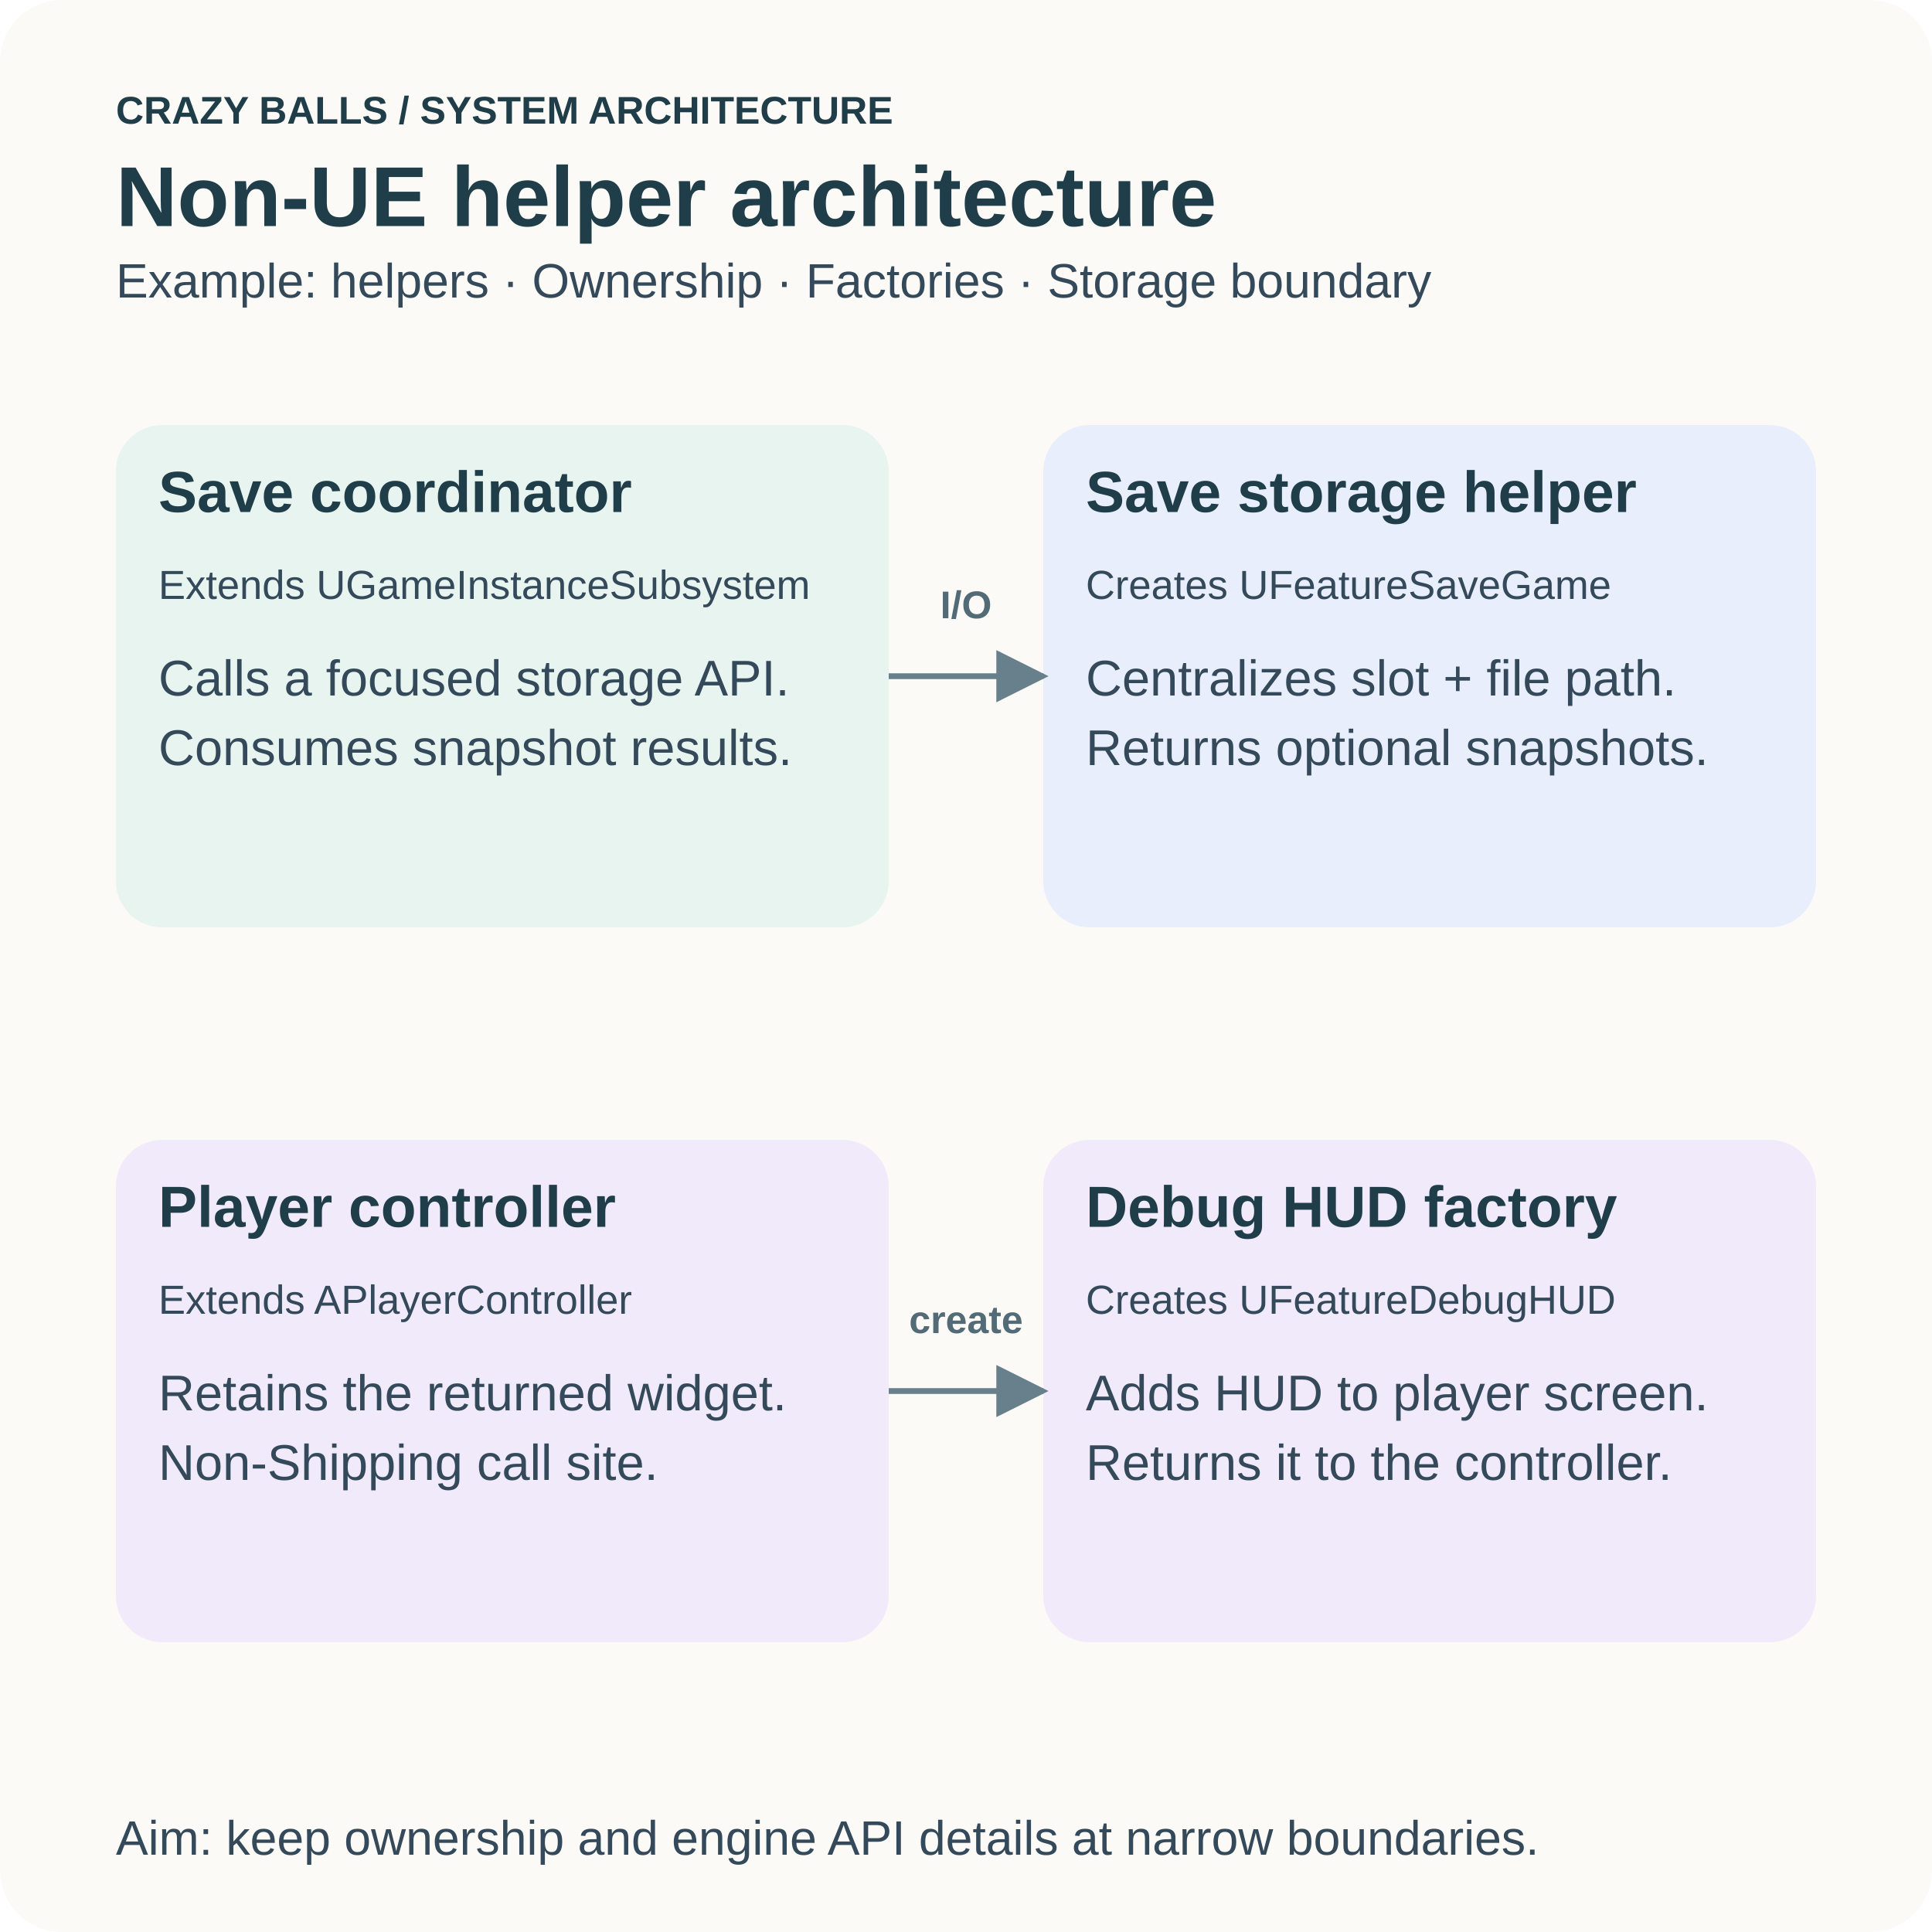
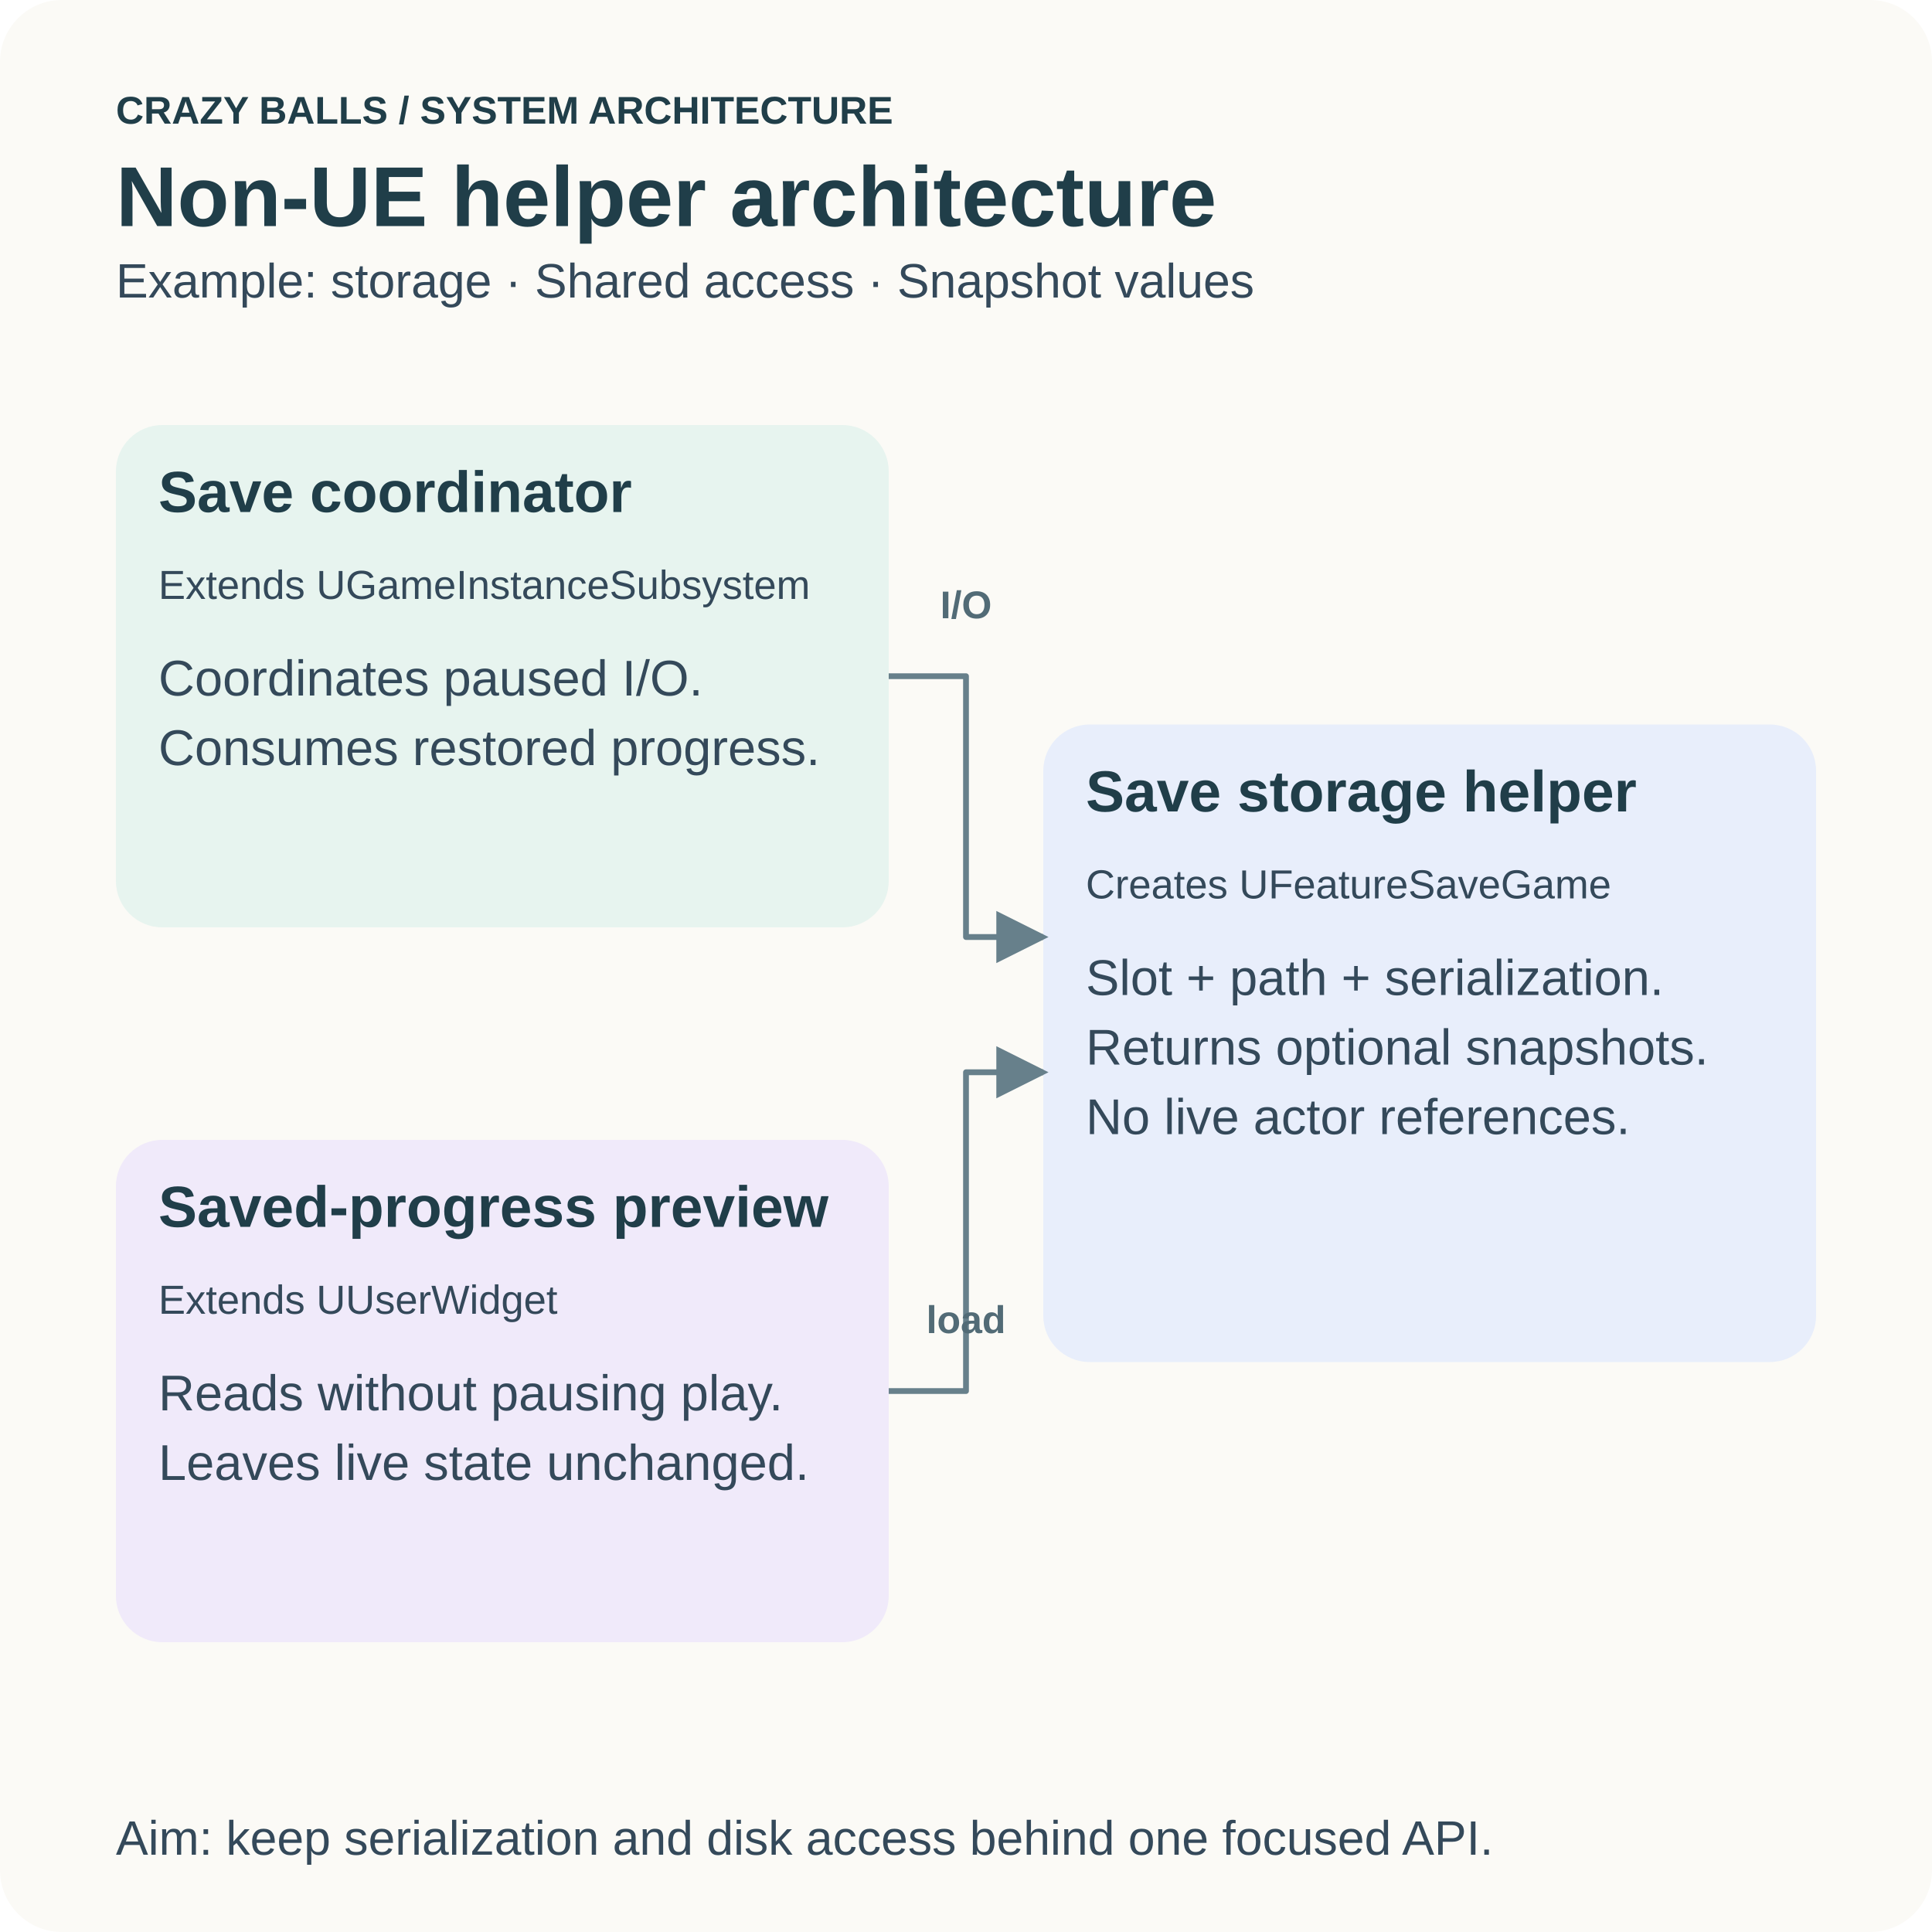
<svg xmlns="http://www.w3.org/2000/svg" width="1000" height="1000" viewBox="0 0 1000 1000" role="img" aria-labelledby="title desc">
  <defs>
    <marker id="arrow" viewBox="0 0 10 10" refX="9" refY="5" markerWidth="9" markerHeight="9" orient="auto">
      <path d="M 0 0 L 10 5 L 0 10 z" fill="#67808b" />
    </marker>
  </defs>
  <g font-family="Segoe UI, Arial, sans-serif">
    <rect width="1000" height="1000" rx="32" fill="#fbfaf6" />
    <text x="60" y="64" font-size="20" font-weight="700" fill="#203e49">CRAZY BALLS / SYSTEM ARCHITECTURE</text>
    <text x="60" y="117" font-size="44" font-weight="700" fill="#203e49">Non-UE helper architecture</text>
-     <text x="60" y="154" font-size="25" font-weight="400" fill="#34495a">Example: helpers · Ownership · Factories · Storage boundary</text>
+     <text x="60" y="154" font-size="25" font-weight="400" fill="#34495a">Example: storage · Shared access · Snapshot values</text>
    <rect x="60" y="220" width="400" height="260" rx="24" fill="#e7f4ef" />
    <text x="82" y="265" font-size="30" font-weight="700" fill="#203e49">Save coordinator</text>
    <text x="82" y="310" font-size="21" font-weight="400" fill="#34495a">Extends UGameInstanceSubsystem</text>
-     <text x="82" y="360" font-size="26" font-weight="400" fill="#34495a">Calls a focused storage API.</text>
-     <text x="82" y="396" font-size="26" font-weight="400" fill="#34495a">Consumes snapshot results.</text>
-     <rect x="540" y="220" width="400" height="260" rx="24" fill="#e8eefb" />
-     <text x="562" y="265" font-size="30" font-weight="700" fill="#203e49">Save storage helper</text>
-     <text x="562" y="310" font-size="21" font-weight="400" fill="#34495a">Creates UFeatureSaveGame</text>
-     <text x="562" y="360" font-size="26" font-weight="400" fill="#34495a">Centralizes slot + file path.</text>
-     <text x="562" y="396" font-size="26" font-weight="400" fill="#34495a">Returns optional snapshots.</text>
+     <text x="82" y="360" font-size="26" font-weight="400" fill="#34495a">Coordinates paused I/O.</text>
+     <text x="82" y="396" font-size="26" font-weight="400" fill="#34495a">Consumes restored progress.</text>
    <rect x="60" y="590" width="400" height="260" rx="24" fill="#f0eafa" />
-     <text x="82" y="635" font-size="30" font-weight="700" fill="#203e49">Player controller</text>
-     <text x="82" y="680" font-size="21" font-weight="400" fill="#34495a">Extends APlayerController</text>
-     <text x="82" y="730" font-size="26" font-weight="400" fill="#34495a">Retains the returned widget.</text>
-     <text x="82" y="766" font-size="26" font-weight="400" fill="#34495a">Non-Shipping call site.</text>
-     <rect x="540" y="590" width="400" height="260" rx="24" fill="#f0eafa" />
-     <text x="562" y="635" font-size="30" font-weight="700" fill="#203e49">Debug HUD factory</text>
-     <text x="562" y="680" font-size="21" font-weight="400" fill="#34495a">Creates UFeatureDebugHUD</text>
-     <text x="562" y="730" font-size="26" font-weight="400" fill="#34495a">Adds HUD to player screen.</text>
-     <text x="562" y="766" font-size="26" font-weight="400" fill="#34495a">Returns it to the controller.</text>
-     <path d="M 460 350 H 540" fill="none" stroke="#67808b" stroke-width="3" marker-end="url(#arrow)" />
+     <text x="82" y="635" font-size="30" font-weight="700" fill="#203e49">Saved-progress preview</text>
+     <text x="82" y="680" font-size="21" font-weight="400" fill="#34495a">Extends UUserWidget</text>
+     <text x="82" y="730" font-size="26" font-weight="400" fill="#34495a">Reads without pausing play.</text>
+     <text x="82" y="766" font-size="26" font-weight="400" fill="#34495a">Leaves live state unchanged.</text>
+     <rect x="540" y="375" width="400" height="330" rx="24" fill="#e8eefb" />
+     <text x="562" y="420" font-size="30" font-weight="700" fill="#203e49">Save storage helper</text>
+     <text x="562" y="465" font-size="21" font-weight="400" fill="#34495a">Creates UFeatureSaveGame</text>
+     <text x="562" y="515" font-size="26" font-weight="400" fill="#34495a">Slot + path + serialization.</text>
+     <text x="562" y="551" font-size="26" font-weight="400" fill="#34495a">Returns optional snapshots.</text>
+     <text x="562" y="587" font-size="26" font-weight="400" fill="#34495a">No live actor references.</text>
+     <path d="M 460 350 H 500 V 485 H 540" fill="none" stroke="#67808b" stroke-width="3" stroke-linejoin="round" marker-end="url(#arrow)" />
    <text x="500" y="320" font-size="20" font-weight="600" text-anchor="middle" fill="#526b76">I/O</text>
-     <path d="M 460 720 H 540" fill="none" stroke="#67808b" stroke-width="3" marker-end="url(#arrow)" />
-     <text x="500" y="690" font-size="20" font-weight="600" text-anchor="middle" fill="#526b76">create</text>
-     <text x="60" y="960" font-size="25" font-weight="400" fill="#34495a">Aim: keep ownership and engine API details at narrow boundaries.</text>
+     <path d="M 460 720 H 500 V 555 H 540" fill="none" stroke="#67808b" stroke-width="3" stroke-linejoin="round" marker-end="url(#arrow)" />
+     <text x="500" y="690" font-size="20" font-weight="600" text-anchor="middle" fill="#526b76">load</text>
+     <text x="60" y="960" font-size="25" font-weight="400" fill="#34495a">Aim: keep serialization and disk access behind one focused API.</text>
  </g>
</svg>
